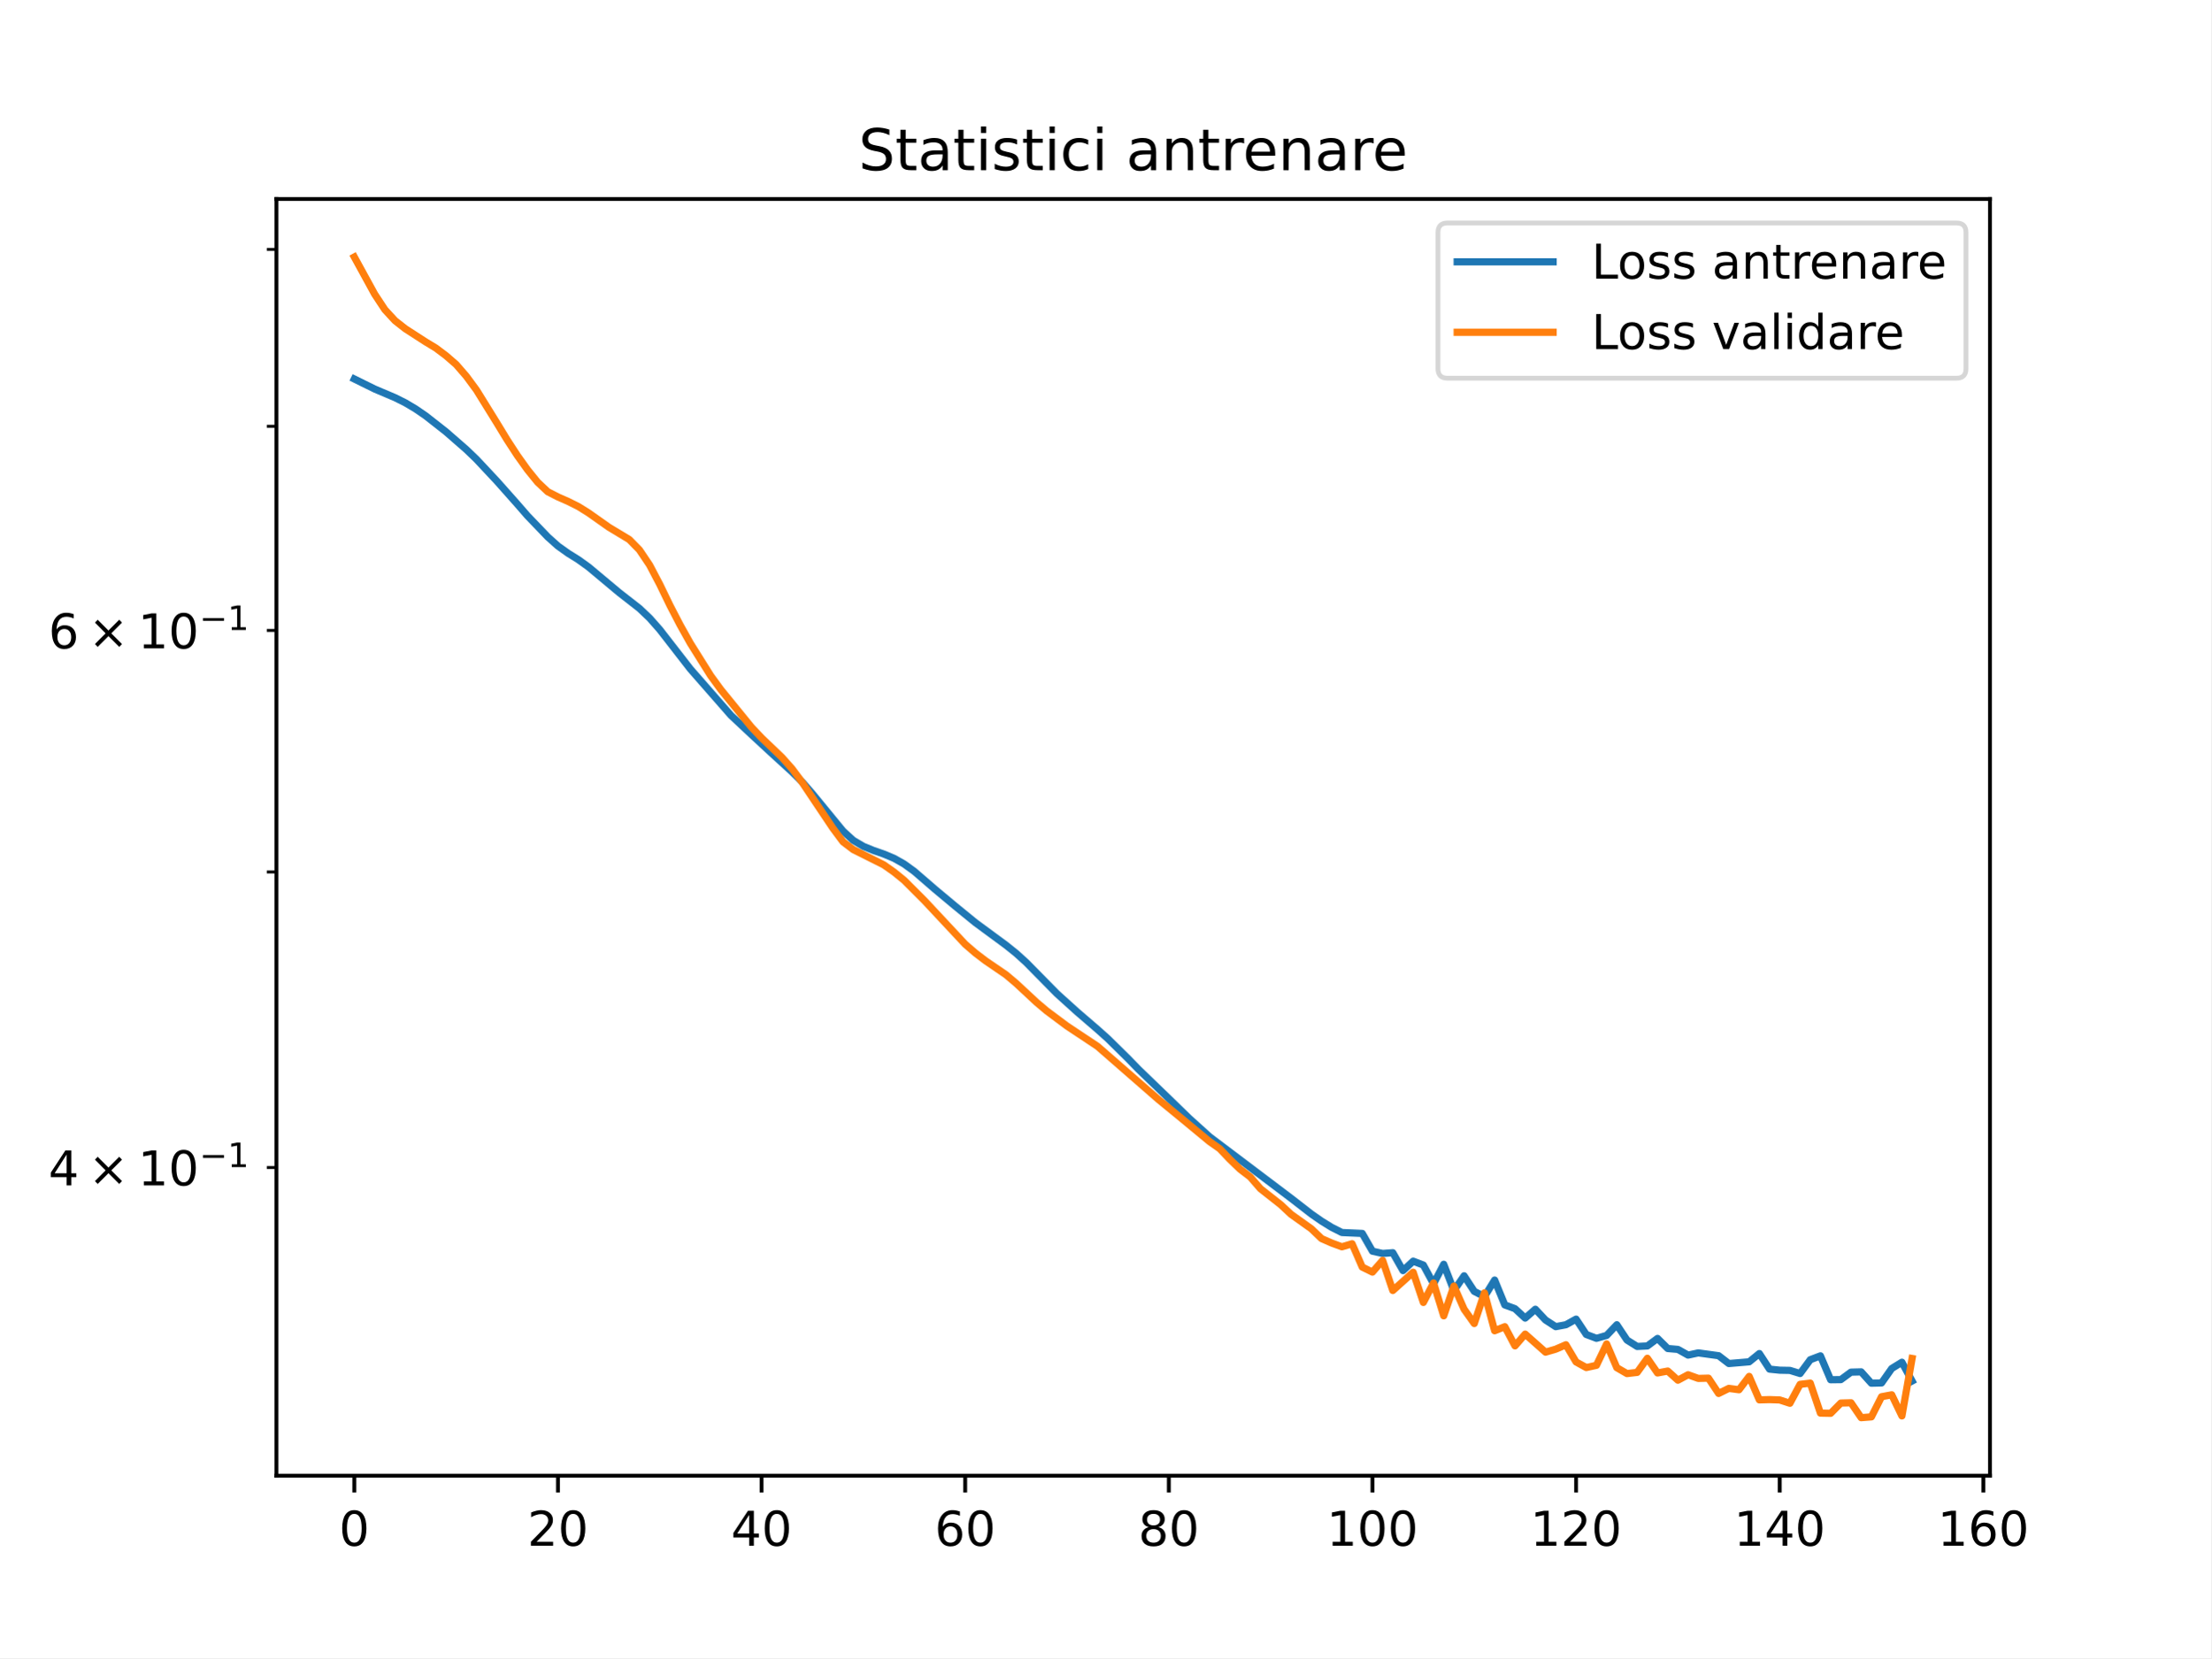
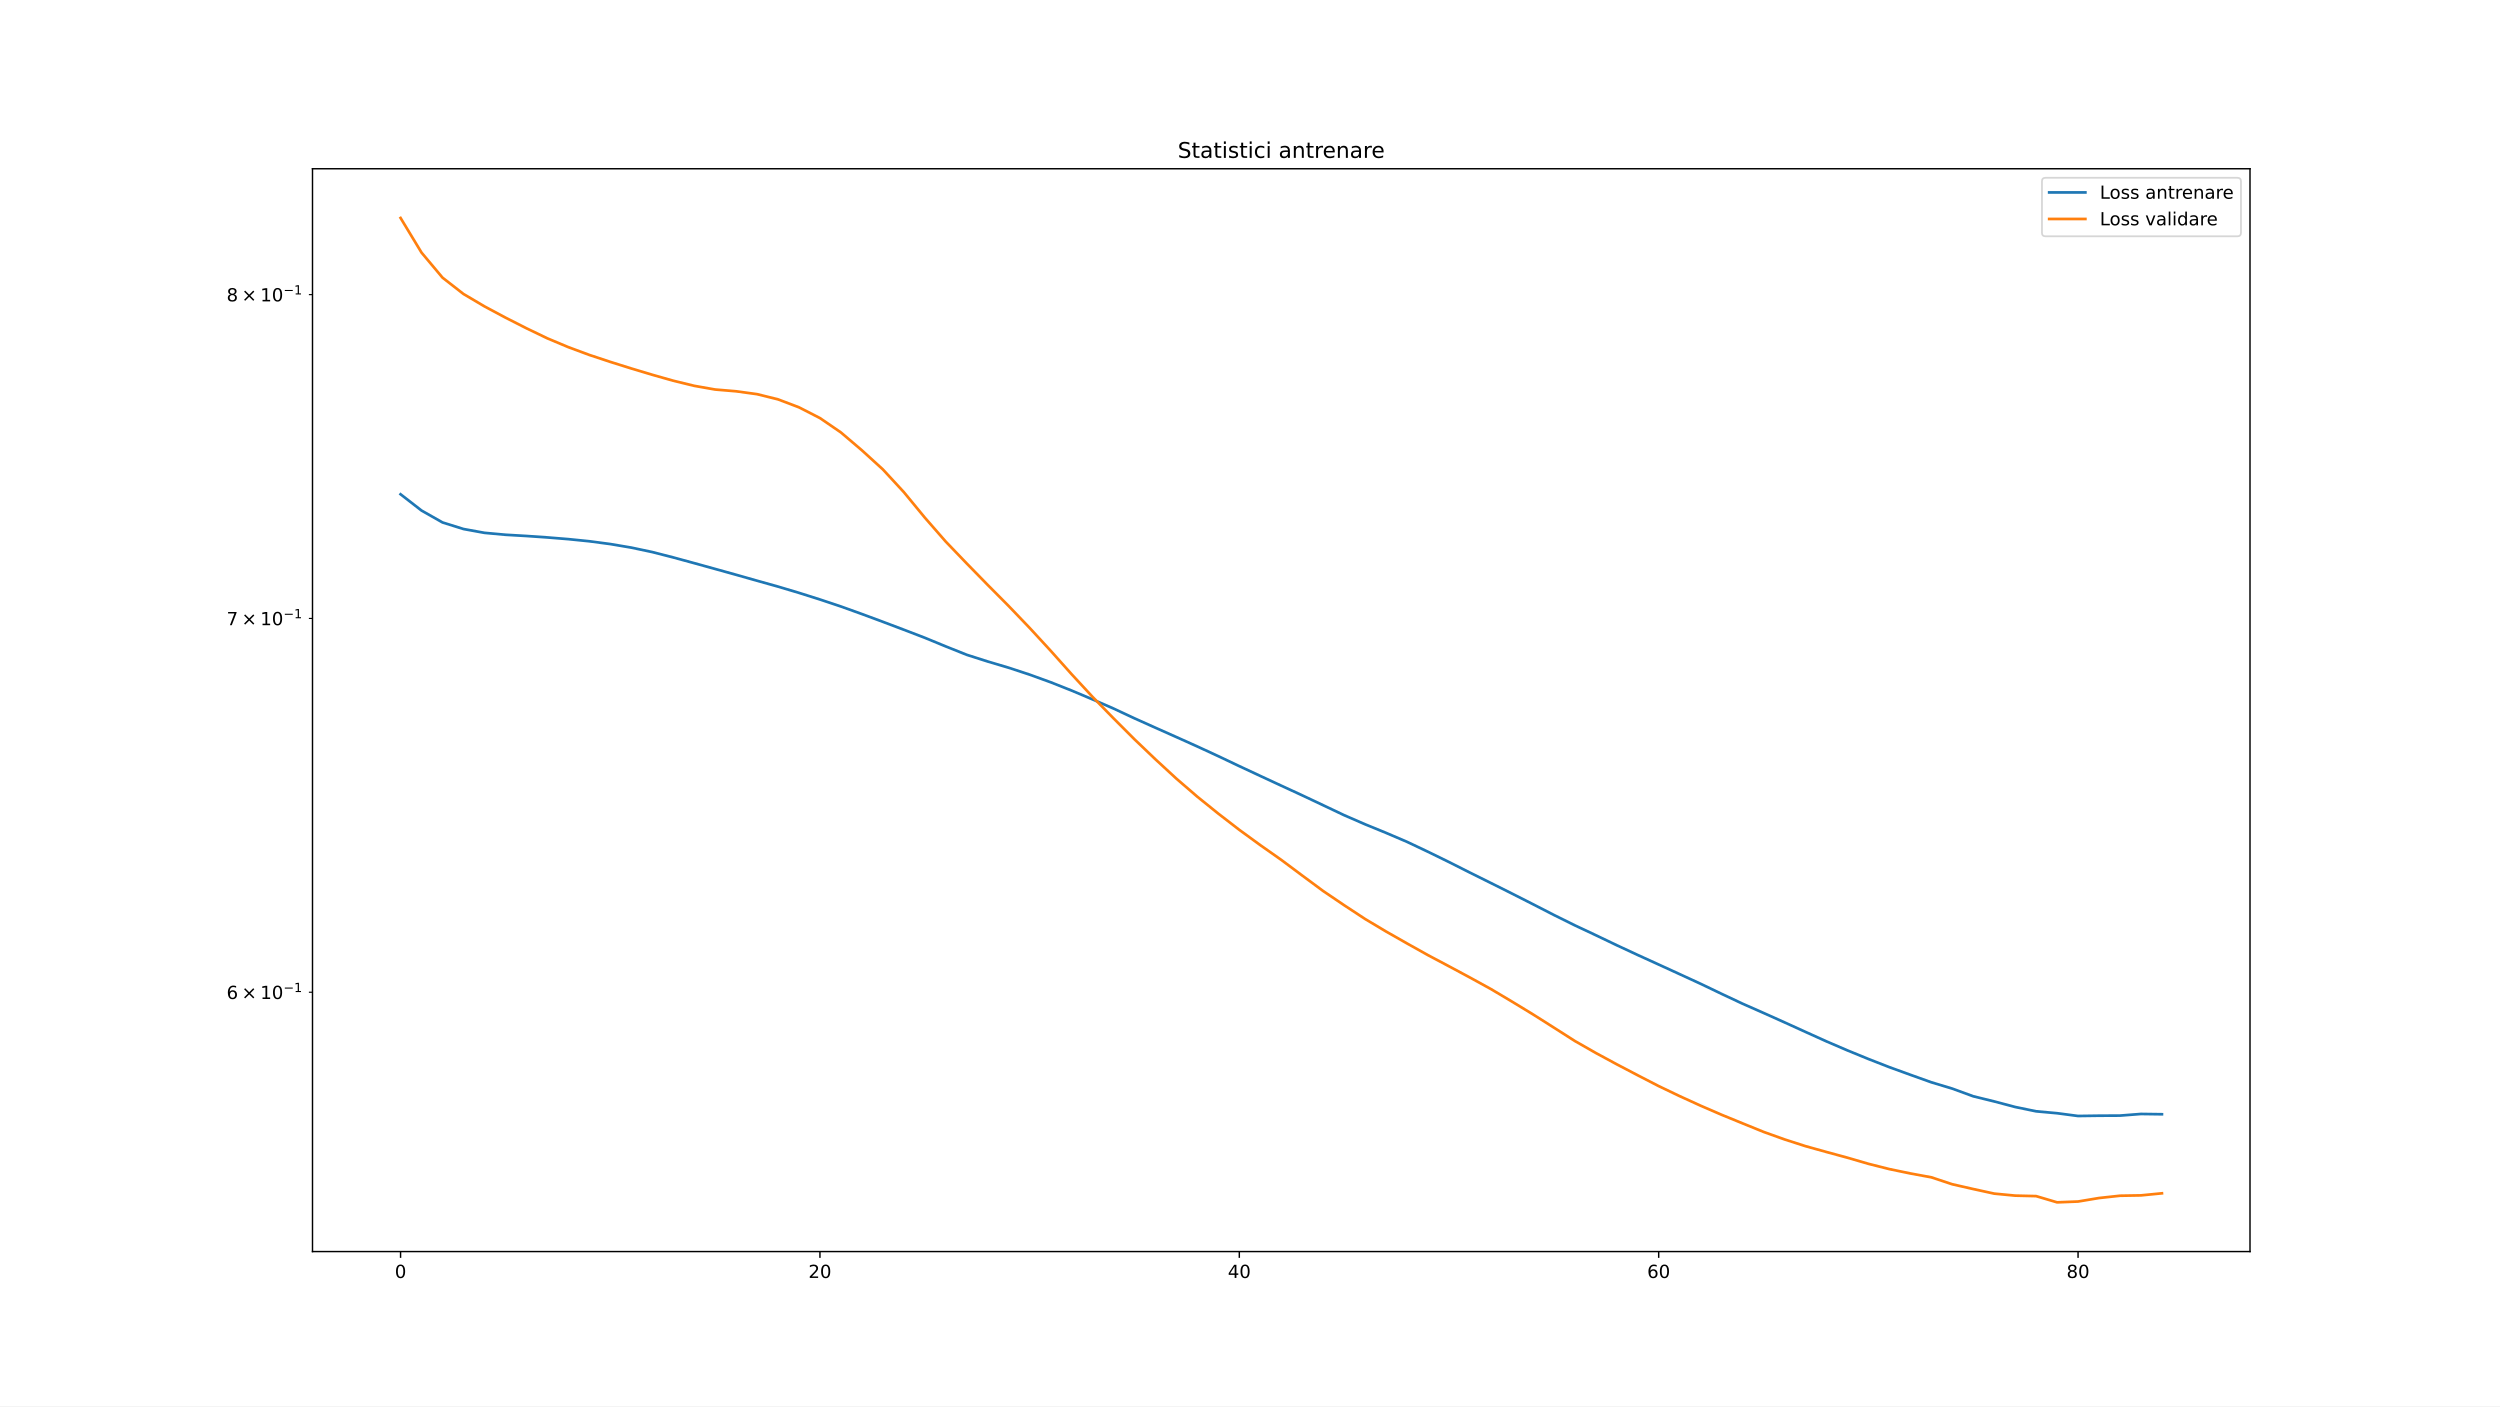
- <svg xmlns="http://www.w3.org/2000/svg" xmlns:xlink="http://www.w3.org/1999/xlink" width="460.8pt" height="345.6pt" viewBox="0 0 460.8 345.6" version="1.1">
+ <svg xmlns="http://www.w3.org/2000/svg" xmlns:xlink="http://www.w3.org/1999/xlink" width="1382.4pt" height="777.6pt" viewBox="0 0 1382.4 777.6" version="1.1">
  <defs>
    <style type="text/css">*{stroke-linejoin: round; stroke-linecap: butt}</style>
  </defs>
  <g id="figure_1">
    <g id="patch_1">
-       <path d="M 0 345.6  L 460.8 345.6  L 460.8 0  L 0 0  z " style="fill: #ffffff" />
+       <path d="M 0 777.6  L 1382.4 777.6  L 1382.4 0  L 0 0  z " style="fill: #ffffff" />
    </g>
    <g id="axes_1">
      <g id="patch_2">
-         <path d="M 57.6 307.584  L 414.72 307.584  L 414.72 41.472  L 57.6 41.472  z " style="fill: #ffffff" />
+         <path d="M 172.8 692.064  L 1244.16 692.064  L 1244.16 93.312  L 172.8 93.312  z " style="fill: #ffffff" />
      </g>
      <g id="matplotlib.axis_1">
        <g id="xtick_1">
          <g id="line2d_1">
            <defs>
-               <path id="m828e5fd123" d="M 0 0  L 0 3.5  " style="stroke: #000000; stroke-width: 0.8" />
-             </defs>
-             <g>
-               <use xlink:href="#m828e5fd123" x="73.833" y="307.584" style="stroke: #000000; stroke-width: 0.8" />
+               <path id="m0fdd1f844f" d="M 0 0  L 0 3.5  " style="stroke: #000000; stroke-width: 0.8" />
+             </defs>
+             <g>
+               <use xlink:href="#m0fdd1f844f" x="221.498" y="692.064" style="stroke: #000000; stroke-width: 0.8" />
            </g>
          </g>
          <g id="text_1">
-             <g transform="translate(70.65148 322.1824) scale(0.1 -0.1)">
+             <g transform="translate(218.3169 706.6624) scale(0.1 -0.1)">
              <defs>
                <path id="DejaVuSans-30" d="M 2034 4250  Q 1547 4250 1301 3770  Q 1056 3291 1056 2328  Q 1056 1369 1301 889  Q 1547 409 2034 409  Q 2525 409 2770 889  Q 3016 1369 3016 2328  Q 3016 3291 2770 3770  Q 2525 4250 2034 4250  z M 2034 4750  Q 2819 4750 3233 4129  Q 3647 3509 3647 2328  Q 3647 1150 3233 529  Q 2819 -91 2034 -91  Q 1250 -91 836 529  Q 422 1150 422 2328  Q 422 3509 836 4129  Q 1250 4750 2034 4750  z " transform="scale(0.015625)" />
              </defs>
              <use xlink:href="#DejaVuSans-30" />
            </g>
          </g>
        </g>
        <g id="xtick_2">
          <g id="line2d_2">
            <g>
-               <use xlink:href="#m828e5fd123" x="116.271" y="307.584" style="stroke: #000000; stroke-width: 0.8" />
+               <use xlink:href="#m0fdd1f844f" x="453.394" y="692.064" style="stroke: #000000; stroke-width: 0.8" />
            </g>
          </g>
          <g id="text_2">
-             <g transform="translate(109.9087 322.1824) scale(0.1 -0.1)">
+             <g transform="translate(447.0318 706.6624) scale(0.1 -0.1)">
              <defs>
                <path id="DejaVuSans-32" d="M 1228 531  L 3431 531  L 3431 0  L 469 0  L 469 531  Q 828 903 1448 1529  Q 2069 2156 2228 2338  Q 2531 2678 2651 2914  Q 2772 3150 2772 3378  Q 2772 3750 2511 3984  Q 2250 4219 1831 4219  Q 1534 4219 1204 4116  Q 875 4013 500 3803  L 500 4441  Q 881 4594 1212 4672  Q 1544 4750 1819 4750  Q 2544 4750 2975 4387  Q 3406 4025 3406 3419  Q 3406 3131 3298 2873  Q 3191 2616 2906 2266  Q 2828 2175 2409 1742  Q 1991 1309 1228 531  z " transform="scale(0.015625)" />
              </defs>
              <use xlink:href="#DejaVuSans-32" />
              <use xlink:href="#DejaVuSans-30" transform="translate(63.62305 0)" />
            </g>
          </g>
        </g>
        <g id="xtick_3">
          <g id="line2d_3">
            <g>
-               <use xlink:href="#m828e5fd123" x="158.71" y="307.584" style="stroke: #000000; stroke-width: 0.8" />
+               <use xlink:href="#m0fdd1f844f" x="685.29" y="692.064" style="stroke: #000000; stroke-width: 0.8" />
            </g>
          </g>
          <g id="text_3">
-             <g transform="translate(152.3472 322.1824) scale(0.1 -0.1)">
+             <g transform="translate(678.9279 706.6624) scale(0.1 -0.1)">
              <defs>
                <path id="DejaVuSans-34" d="M 2419 4116  L 825 1625  L 2419 1625  L 2419 4116  z M 2253 4666  L 3047 4666  L 3047 1625  L 3713 1625  L 3713 1100  L 3047 1100  L 3047 0  L 2419 0  L 2419 1100  L 313 1100  L 313 1709  L 2253 4666  z " transform="scale(0.015625)" />
              </defs>
              <use xlink:href="#DejaVuSans-34" />
              <use xlink:href="#DejaVuSans-30" transform="translate(63.62305 0)" />
            </g>
          </g>
        </g>
        <g id="xtick_4">
          <g id="line2d_4">
            <g>
-               <use xlink:href="#m828e5fd123" x="201.148" y="307.584" style="stroke: #000000; stroke-width: 0.8" />
+               <use xlink:href="#m0fdd1f844f" x="917.186" y="692.064" style="stroke: #000000; stroke-width: 0.8" />
            </g>
          </g>
          <g id="text_4">
-             <g transform="translate(194.7857 322.1824) scale(0.1 -0.1)">
+             <g transform="translate(910.824 706.6624) scale(0.1 -0.1)">
              <defs>
                <path id="DejaVuSans-36" d="M 2113 2584  Q 1688 2584 1439 2293  Q 1191 2003 1191 1497  Q 1191 994 1439 701  Q 1688 409 2113 409  Q 2538 409 2786 701  Q 3034 994 3034 1497  Q 3034 2003 2786 2293  Q 2538 2584 2113 2584  z M 3366 4563  L 3366 3988  Q 3128 4100 2886 4159  Q 2644 4219 2406 4219  Q 1781 4219 1451 3797  Q 1122 3375 1075 2522  Q 1259 2794 1537 2939  Q 1816 3084 2150 3084  Q 2853 3084 3261 2657  Q 3669 2231 3669 1497  Q 3669 778 3244 343  Q 2819 -91 2113 -91  Q 1303 -91 875 529  Q 447 1150 447 2328  Q 447 3434 972 4092  Q 1497 4750 2381 4750  Q 2619 4750 2861 4703  Q 3103 4656 3366 4563  z " transform="scale(0.015625)" />
              </defs>
              <use xlink:href="#DejaVuSans-36" />
              <use xlink:href="#DejaVuSans-30" transform="translate(63.62305 0)" />
            </g>
          </g>
        </g>
        <g id="xtick_5">
          <g id="line2d_5">
            <g>
-               <use xlink:href="#m828e5fd123" x="243.587" y="307.584" style="stroke: #000000; stroke-width: 0.8" />
+               <use xlink:href="#m0fdd1f844f" x="1149.083" y="692.064" style="stroke: #000000; stroke-width: 0.8" />
            </g>
          </g>
          <g id="text_5">
-             <g transform="translate(237.2242 322.1824) scale(0.1 -0.1)">
+             <g transform="translate(1142.72 706.6624) scale(0.1 -0.1)">
              <defs>
                <path id="DejaVuSans-38" d="M 2034 2216  Q 1584 2216 1326 1975  Q 1069 1734 1069 1313  Q 1069 891 1326 650  Q 1584 409 2034 409  Q 2484 409 2743 651  Q 3003 894 3003 1313  Q 3003 1734 2745 1975  Q 2488 2216 2034 2216  z M 1403 2484  Q 997 2584 770 2862  Q 544 3141 544 3541  Q 544 4100 942 4425  Q 1341 4750 2034 4750  Q 2731 4750 3128 4425  Q 3525 4100 3525 3541  Q 3525 3141 3298 2862  Q 3072 2584 2669 2484  Q 3125 2378 3379 2068  Q 3634 1759 3634 1313  Q 3634 634 3220 271  Q 2806 -91 2034 -91  Q 1263 -91 848 271  Q 434 634 434 1313  Q 434 1759 690 2068  Q 947 2378 1403 2484  z M 1172 3481  Q 1172 3119 1398 2916  Q 1625 2713 2034 2713  Q 2441 2713 2670 2916  Q 2900 3119 2900 3481  Q 2900 3844 2670 4047  Q 2441 4250 2034 4250  Q 1625 4250 1398 4047  Q 1172 3844 1172 3481  z " transform="scale(0.015625)" />
              </defs>
              <use xlink:href="#DejaVuSans-38" />
              <use xlink:href="#DejaVuSans-30" transform="translate(63.62305 0)" />
-             </g>
-           </g>
-         </g>
-         <g id="xtick_6">
-           <g id="line2d_6">
-             <g>
-               <use xlink:href="#m828e5fd123" x="286.025" y="307.584" style="stroke: #000000; stroke-width: 0.8" />
-             </g>
-           </g>
-           <g id="text_6">
-             <g transform="translate(276.4815 322.1824) scale(0.1 -0.1)">
-               <defs>
-                 <path id="DejaVuSans-31" d="M 794 531  L 1825 531  L 1825 4091  L 703 3866  L 703 4441  L 1819 4666  L 2450 4666  L 2450 531  L 3481 531  L 3481 0  L 794 0  L 794 531  z " transform="scale(0.015625)" />
-               </defs>
-               <use xlink:href="#DejaVuSans-31" />
-               <use xlink:href="#DejaVuSans-30" transform="translate(63.62305 0)" />
-               <use xlink:href="#DejaVuSans-30" transform="translate(127.2461 0)" />
-             </g>
-           </g>
-         </g>
-         <g id="xtick_7">
-           <g id="line2d_7">
-             <g>
-               <use xlink:href="#m828e5fd123" x="328.464" y="307.584" style="stroke: #000000; stroke-width: 0.8" />
-             </g>
-           </g>
-           <g id="text_7">
-             <g transform="translate(318.92 322.1824) scale(0.1 -0.1)">
-               <use xlink:href="#DejaVuSans-31" />
-               <use xlink:href="#DejaVuSans-32" transform="translate(63.62305 0)" />
-               <use xlink:href="#DejaVuSans-30" transform="translate(127.2461 0)" />
-             </g>
-           </g>
-         </g>
-         <g id="xtick_8">
-           <g id="line2d_8">
-             <g>
-               <use xlink:href="#m828e5fd123" x="370.902" y="307.584" style="stroke: #000000; stroke-width: 0.8" />
-             </g>
-           </g>
-           <g id="text_8">
-             <g transform="translate(361.3585 322.1824) scale(0.1 -0.1)">
-               <use xlink:href="#DejaVuSans-31" />
-               <use xlink:href="#DejaVuSans-34" transform="translate(63.62305 0)" />
-               <use xlink:href="#DejaVuSans-30" transform="translate(127.2461 0)" />
-             </g>
-           </g>
-         </g>
-         <g id="xtick_9">
-           <g id="line2d_9">
-             <g>
-               <use xlink:href="#m828e5fd123" x="413.341" y="307.584" style="stroke: #000000; stroke-width: 0.8" />
-             </g>
-           </g>
-           <g id="text_9">
-             <g transform="translate(403.797 322.1824) scale(0.1 -0.1)">
-               <use xlink:href="#DejaVuSans-31" />
-               <use xlink:href="#DejaVuSans-36" transform="translate(63.62305 0)" />
-               <use xlink:href="#DejaVuSans-30" transform="translate(127.2461 0)" />
            </g>
          </g>
        </g>
      </g>
      <g id="matplotlib.axis_2">
        <g id="ytick_1">
-           <g id="line2d_10">
-             <defs>
-               <path id="mb1cbceed5d" d="M 0 0  L -2 0  " style="stroke: #000000; stroke-width: 0.6" />
-             </defs>
-             <g>
-               <use xlink:href="#mb1cbceed5d" x="57.6" y="243.348" style="stroke: #000000; stroke-width: 0.6" />
-             </g>
-           </g>
-           <g id="text_10">
-             <g transform="translate(10.1 247.1477) scale(0.1 -0.1)">
+           <g id="line2d_6">
+             <defs>
+               <path id="mddd4dc90a7" d="M 0 0  L -2 0  " style="stroke: #000000; stroke-width: 0.6" />
+             </defs>
+             <g>
+               <use xlink:href="#mddd4dc90a7" x="172.8" y="548.663" style="stroke: #000000; stroke-width: 0.6" />
+             </g>
+           </g>
+           <g id="text_6">
+             <g transform="translate(125.3 552.4621) scale(0.1 -0.1)">
              <defs>
                <path id="DejaVuSans-d7" d="M 4488 3438  L 3059 2003  L 4488 575  L 4116 197  L 2681 1631  L 1247 197  L 878 575  L 2303 2003  L 878 3438  L 1247 3816  L 2681 2381  L 4116 3816  L 4488 3438  z " transform="scale(0.015625)" />
+                 <path id="DejaVuSans-31" d="M 794 531  L 1825 531  L 1825 4091  L 703 3866  L 703 4441  L 1819 4666  L 2450 4666  L 2450 531  L 3481 531  L 3481 0  L 794 0  L 794 531  z " transform="scale(0.015625)" />
                <path id="DejaVuSans-2212" d="M 678 2272  L 4684 2272  L 4684 1741  L 678 1741  L 678 2272  z " transform="scale(0.015625)" />
              </defs>
-               <use xlink:href="#DejaVuSans-34" transform="translate(0 0.684375)" />
-               <use xlink:href="#DejaVuSans-d7" transform="translate(83.10547 0.684375)" />
-               <use xlink:href="#DejaVuSans-31" transform="translate(186.377 0.684375)" />
-               <use xlink:href="#DejaVuSans-30" transform="translate(250 0.684375)" />
-               <use xlink:href="#DejaVuSans-2212" transform="translate(314.5801 38.96563) scale(0.7)" />
-               <use xlink:href="#DejaVuSans-31" transform="translate(373.2324 38.96563) scale(0.7)" />
-             </g>
-           </g>
-         </g>
-         <g id="ytick_2">
-           <g id="line2d_11">
-             <g>
-               <use xlink:href="#mb1cbceed5d" x="57.6" y="181.741" style="stroke: #000000; stroke-width: 0.6" />
-             </g>
-           </g>
-         </g>
-         <g id="ytick_3">
-           <g id="line2d_12">
-             <g>
-               <use xlink:href="#mb1cbceed5d" x="57.6" y="131.404" style="stroke: #000000; stroke-width: 0.6" />
-             </g>
-           </g>
-           <g id="text_11">
-             <g transform="translate(10.1 135.2037) scale(0.1 -0.1)">
              <use xlink:href="#DejaVuSans-36" transform="translate(0 0.684375)" />
              <use xlink:href="#DejaVuSans-d7" transform="translate(83.10547 0.684375)" />
              <use xlink:href="#DejaVuSans-31" transform="translate(186.377 0.684375)" />
              <use xlink:href="#DejaVuSans-30" transform="translate(250 0.684375)" />
              <use xlink:href="#DejaVuSans-2212" transform="translate(314.5801 38.96563) scale(0.7)" />
              <use xlink:href="#DejaVuSans-31" transform="translate(373.2324 38.96563) scale(0.7)" />
            </g>
          </g>
        </g>
-         <g id="ytick_4">
-           <g id="line2d_13">
-             <g>
-               <use xlink:href="#mb1cbceed5d" x="57.6" y="88.845" style="stroke: #000000; stroke-width: 0.6" />
-             </g>
-           </g>
-         </g>
-         <g id="ytick_5">
-           <g id="line2d_14">
-             <g>
-               <use xlink:href="#mb1cbceed5d" x="57.6" y="51.979" style="stroke: #000000; stroke-width: 0.6" />
-             </g>
-           </g>
-         </g>
-       </g>
-       <g id="line2d_15">
-         <path d="M 73.833 78.985  L 78.077 81.077  L 82.32 82.88  L 84.442 83.94  L 86.564 85.197  L 88.686 86.65  L 92.93 89.982  L 97.174 93.684  L 99.296 95.726  L 103.54 100.263  L 107.784 105.043  L 109.905 107.484  L 114.149 111.906  L 116.271 113.807  L 118.393 115.319  L 120.515 116.64  L 122.637 118.166  L 129.003 123.49  L 133.247 126.801  L 135.369 128.819  L 137.49 131.222  L 143.856 139.419  L 152.344 149.118  L 156.588 153.093  L 160.832 157.02  L 165.076 160.896  L 167.197 163.009  L 169.319 165.455  L 175.685 173.217  L 177.807 175.154  L 179.929 176.404  L 182.051 177.268  L 184.173 178.005  L 186.295 178.889  L 188.417 180.084  L 190.539 181.625  L 194.782 185.296  L 199.026 188.841  L 203.27 192.305  L 209.636 196.993  L 211.758 198.693  L 213.88 200.618  L 220.246 207.085  L 224.489 210.919  L 228.733 214.574  L 230.855 216.471  L 235.099 220.651  L 237.221 222.84  L 243.587 228.982  L 247.831 233.102  L 252.074 236.934  L 269.05 249.751  L 273.294 253.045  L 275.416 254.521  L 277.538 255.829  L 279.659 256.896  L 283.903 257.085  L 286.025 260.79  L 288.147 261.27  L 290.269 261.106  L 292.391 264.839  L 294.513 262.87  L 296.635 263.68  L 298.757 267.587  L 300.879 263.518  L 303.001 269.009  L 305.123 265.917  L 307.244 269.168  L 309.366 270.257  L 311.488 266.803  L 313.61 271.997  L 315.732 272.771  L 317.854 274.735  L 319.976 272.886  L 322.098 275.143  L 324.22 276.518  L 326.342 276.12  L 328.464 274.947  L 330.586 278.15  L 332.708 278.953  L 334.83 278.347  L 336.951 276.119  L 339.073 279.315  L 341.195 280.647  L 343.317 280.541  L 345.439 278.972  L 347.561 281.074  L 349.683 281.261  L 351.805 282.449  L 353.927 281.987  L 358.171 282.573  L 360.293 284.205  L 364.536 283.847  L 366.658 282.123  L 368.78 285.372  L 370.902 285.592  L 373.024 285.633  L 375.146 286.287  L 377.268 283.41  L 379.39 282.602  L 381.512 287.584  L 383.634 287.558  L 385.756 286.001  L 387.878 285.944  L 390 288.306  L 392.121 288.252  L 394.243 285.242  L 396.365 283.932  L 398.487 287.849  L 398.487 287.849  " clip-path="url(#pe89525424d)" style="fill: none; stroke: #1f77b4; stroke-width: 1.5; stroke-linecap: square" />
-       </g>
-       <g id="line2d_16">
-         <path d="M 73.833 53.568  L 78.077 61.31  L 80.199 64.529  L 82.32 66.832  L 84.442 68.499  L 88.686 71.243  L 90.808 72.525  L 92.93 74.119  L 95.052 75.96  L 97.174 78.41  L 99.296 81.293  L 103.54 88.149  L 105.662 91.638  L 107.784 94.898  L 109.905 97.87  L 112.027 100.491  L 114.149 102.489  L 116.271 103.574  L 118.393 104.509  L 120.515 105.567  L 122.637 106.892  L 126.881 109.886  L 131.125 112.443  L 133.247 114.604  L 135.369 117.765  L 137.49 121.799  L 139.612 126.18  L 141.734 130.265  L 143.856 134.059  L 148.1 140.828  L 150.222 143.736  L 156.588 151.551  L 158.71 153.797  L 162.954 157.854  L 165.076 160.244  L 167.197 163.096  L 173.563 172.605  L 175.685 175.46  L 177.807 177.074  L 184.173 180.257  L 186.295 181.75  L 188.417 183.473  L 192.661 187.721  L 201.148 196.809  L 203.27 198.64  L 205.392 200.261  L 209.636 203.157  L 211.758 204.949  L 216.002 208.903  L 218.124 210.696  L 222.367 213.865  L 228.733 218.093  L 241.465 229.202  L 245.709 232.675  L 252.074 237.942  L 254.196 239.427  L 256.318 241.659  L 258.44 243.701  L 260.562 245.323  L 262.684 247.769  L 266.928 251.112  L 269.05 253.096  L 273.294 256.125  L 275.416 258.162  L 277.538 259.092  L 279.659 259.875  L 281.781 259.24  L 283.903 264.107  L 286.025 265.148  L 288.147 262.705  L 290.269 268.985  L 294.513 265.177  L 296.635 271.474  L 298.757 267.406  L 300.879 274.265  L 303.001 268.062  L 305.123 272.884  L 307.244 275.87  L 309.366 269.478  L 311.488 277.377  L 313.61 276.527  L 315.732 280.524  L 317.854 278.072  L 322.098 281.837  L 324.22 281.21  L 326.342 280.292  L 328.464 283.874  L 330.586 285.046  L 332.708 284.575  L 334.83 280.127  L 336.951 285.076  L 339.073 286.299  L 341.195 286.048  L 343.317 283.112  L 345.439 286.171  L 347.561 285.768  L 349.683 287.678  L 351.805 286.542  L 353.927 287.307  L 356.049 287.252  L 358.171 290.44  L 360.293 289.386  L 362.415 289.67  L 364.536 286.888  L 366.658 291.78  L 368.78 291.722  L 370.902 291.797  L 373.024 292.488  L 375.146 288.545  L 377.268 288.289  L 379.39 294.541  L 381.512 294.584  L 383.634 292.444  L 385.756 292.386  L 387.878 295.488  L 390 295.32  L 392.121 291.124  L 394.243 290.724  L 396.365 295.122  L 398.487 283.153  L 398.487 283.153  " clip-path="url(#pe89525424d)" style="fill: none; stroke: #ff7f0e; stroke-width: 1.5; stroke-linecap: square" />
+         <g id="ytick_2">
+           <g id="line2d_7">
+             <g>
+               <use xlink:href="#mddd4dc90a7" x="172.8" y="341.967" style="stroke: #000000; stroke-width: 0.6" />
+             </g>
+           </g>
+           <g id="text_7">
+             <g transform="translate(125.3 345.766) scale(0.1 -0.1)">
+               <defs>
+                 <path id="DejaVuSans-37" d="M 525 4666  L 3525 4666  L 3525 4397  L 1831 0  L 1172 0  L 2766 4134  L 525 4134  L 525 4666  z " transform="scale(0.015625)" />
+               </defs>
+               <use xlink:href="#DejaVuSans-37" transform="translate(0 0.684375)" />
+               <use xlink:href="#DejaVuSans-d7" transform="translate(83.10547 0.684375)" />
+               <use xlink:href="#DejaVuSans-31" transform="translate(186.377 0.684375)" />
+               <use xlink:href="#DejaVuSans-30" transform="translate(250 0.684375)" />
+               <use xlink:href="#DejaVuSans-2212" transform="translate(314.5801 38.96563) scale(0.7)" />
+               <use xlink:href="#DejaVuSans-31" transform="translate(373.2324 38.96563) scale(0.7)" />
+             </g>
+           </g>
+         </g>
+         <g id="ytick_3">
+           <g id="line2d_8">
+             <g>
+               <use xlink:href="#mddd4dc90a7" x="172.8" y="162.918" style="stroke: #000000; stroke-width: 0.6" />
+             </g>
+           </g>
+           <g id="text_8">
+             <g transform="translate(125.3 166.7177) scale(0.1 -0.1)">
+               <use xlink:href="#DejaVuSans-38" transform="translate(0 0.684375)" />
+               <use xlink:href="#DejaVuSans-d7" transform="translate(83.10547 0.684375)" />
+               <use xlink:href="#DejaVuSans-31" transform="translate(186.377 0.684375)" />
+               <use xlink:href="#DejaVuSans-30" transform="translate(250 0.684375)" />
+               <use xlink:href="#DejaVuSans-2212" transform="translate(314.5801 38.96563) scale(0.7)" />
+               <use xlink:href="#DejaVuSans-31" transform="translate(373.2324 38.96563) scale(0.7)" />
+             </g>
+           </g>
+         </g>
+       </g>
+       <g id="line2d_9">
+         <path d="M 221.498 273.314  L 233.093 282.314  L 244.688 288.892  L 256.283 292.522  L 267.877 294.636  L 279.472 295.701  L 291.067 296.375  L 302.662 297.18  L 314.257 298.122  L 325.851 299.296  L 337.446 300.837  L 349.041 302.799  L 360.636 305.258  L 372.231 308.227  L 383.825 311.39  L 395.42 314.597  L 407.015 317.824  L 418.61 321.116  L 430.205 324.364  L 441.799 327.828  L 453.394 331.494  L 464.989 335.364  L 476.584 339.532  L 488.179 343.833  L 499.774 348.217  L 511.368 352.666  L 522.963 357.442  L 534.558 362.079  L 546.153 365.779  L 557.748 369.227  L 569.342 373.042  L 580.937 377.249  L 592.532 381.84  L 604.127 386.734  L 615.722 391.789  L 627.316 397.206  L 638.911 402.415  L 650.506 407.574  L 662.101 412.791  L 673.696 418.146  L 685.29 423.655  L 696.885 429.066  L 708.48 434.446  L 720.075 439.799  L 731.67 445.274  L 743.264 450.774  L 754.859 455.813  L 766.454 460.559  L 778.049 465.517  L 789.644 471.015  L 801.238 476.683  L 812.833 482.533  L 824.428 488.291  L 836.023 494.089  L 847.618 499.973  L 859.212 505.928  L 870.807 511.675  L 882.402 517.128  L 893.997 522.684  L 905.592 528.074  L 917.186 533.354  L 928.781 538.667  L 940.376 544.002  L 951.971 549.56  L 963.566 555.012  L 975.161 560.124  L 986.755 565.323  L 998.35 570.601  L 1009.945 575.842  L 1021.54 580.825  L 1033.135 585.577  L 1044.729 590.102  L 1056.324 594.308  L 1067.919 598.46  L 1079.514 601.958  L 1091.109 606.201  L 1102.703 609.049  L 1114.298 612.121  L 1125.893 614.517  L 1137.488 615.568  L 1149.083 617.1  L 1160.677 616.939  L 1172.272 616.88  L 1183.867 615.981  L 1195.462 616.139  " clip-path="url(#pf5e491d24c)" style="fill: none; stroke: #1f77b4; stroke-width: 1.5; stroke-linecap: square" />
+       </g>
+       <g id="line2d_10">
+         <path d="M 221.498 120.528  L 233.093 139.681  L 244.688 153.525  L 256.283 162.563  L 267.877 169.407  L 279.472 175.615  L 291.067 181.511  L 302.662 187.091  L 314.257 191.954  L 325.851 196.26  L 337.446 200.102  L 349.041 203.741  L 360.636 207.22  L 372.231 210.514  L 383.825 213.338  L 395.42 215.388  L 407.015 216.365  L 418.61 217.957  L 430.205 220.832  L 441.799 225.238  L 453.394 231.182  L 464.989 239.126  L 476.584 249.001  L 488.179 259.561  L 499.774 272.116  L 511.368 286.207  L 522.963 299.493  L 534.558 311.574  L 546.153 323.438  L 557.748 335.105  L 569.342 347.212  L 580.937 359.802  L 592.532 372.785  L 604.127 385.33  L 615.722 397.198  L 627.316 408.809  L 638.911 419.877  L 650.506 430.566  L 662.101 440.571  L 673.696 449.919  L 685.29 458.872  L 696.885 467.322  L 708.48 475.477  L 720.075 484.129  L 731.67 492.711  L 743.264 500.555  L 754.859 508.174  L 766.454 515.097  L 778.049 521.693  L 789.644 528.178  L 801.238 534.325  L 812.833 540.545  L 824.428 546.92  L 836.023 553.818  L 847.618 560.877  L 859.212 568.216  L 870.807 575.618  L 882.402 582.241  L 893.997 588.514  L 905.592 594.587  L 917.186 600.567  L 928.781 606.12  L 940.376 611.407  L 951.971 616.428  L 963.566 621.167  L 975.161 625.886  L 986.755 630.043  L 998.35 633.777  L 1009.945 637.006  L 1021.54 640.157  L 1033.135 643.535  L 1044.729 646.464  L 1056.324 648.868  L 1067.919 651.006  L 1079.514 654.85  L 1091.109 657.488  L 1102.703 660.021  L 1114.298 661.136  L 1125.893 661.409  L 1137.488 664.848  L 1149.083 664.394  L 1160.677 662.46  L 1172.272 661.195  L 1183.867 660.997  L 1195.462 659.855  " clip-path="url(#pf5e491d24c)" style="fill: none; stroke: #ff7f0e; stroke-width: 1.5; stroke-linecap: square" />
      </g>
      <g id="patch_3">
-         <path d="M 57.6 307.584  L 57.6 41.472  " style="fill: none; stroke: #000000; stroke-width: 0.8; stroke-linejoin: miter; stroke-linecap: square" />
+         <path d="M 172.8 692.064  L 172.8 93.312  " style="fill: none; stroke: #000000; stroke-width: 0.8; stroke-linejoin: miter; stroke-linecap: square" />
      </g>
      <g id="patch_4">
-         <path d="M 414.72 307.584  L 414.72 41.472  " style="fill: none; stroke: #000000; stroke-width: 0.8; stroke-linejoin: miter; stroke-linecap: square" />
+         <path d="M 1244.16 692.064  L 1244.16 93.312  " style="fill: none; stroke: #000000; stroke-width: 0.8; stroke-linejoin: miter; stroke-linecap: square" />
      </g>
      <g id="patch_5">
-         <path d="M 57.6 307.584  L 414.72 307.584  " style="fill: none; stroke: #000000; stroke-width: 0.8; stroke-linejoin: miter; stroke-linecap: square" />
+         <path d="M 172.8 692.064  L 1244.16 692.064  " style="fill: none; stroke: #000000; stroke-width: 0.8; stroke-linejoin: miter; stroke-linecap: square" />
      </g>
      <g id="patch_6">
-         <path d="M 57.6 41.472  L 414.72 41.472  " style="fill: none; stroke: #000000; stroke-width: 0.8; stroke-linejoin: miter; stroke-linecap: square" />
-       </g>
-       <g id="text_12">
-         <g transform="translate(178.9275 35.472) scale(0.12 -0.12)">
+         <path d="M 172.8 93.312  L 1244.16 93.312  " style="fill: none; stroke: #000000; stroke-width: 0.8; stroke-linejoin: miter; stroke-linecap: square" />
+       </g>
+       <g id="text_9">
+         <g transform="translate(651.2475 87.312) scale(0.12 -0.12)">
          <defs>
            <path id="DejaVuSans-53" d="M 3425 4513  L 3425 3897  Q 3066 4069 2747 4153  Q 2428 4238 2131 4238  Q 1616 4238 1336 4038  Q 1056 3838 1056 3469  Q 1056 3159 1242 3001  Q 1428 2844 1947 2747  L 2328 2669  Q 3034 2534 3370 2195  Q 3706 1856 3706 1288  Q 3706 609 3251 259  Q 2797 -91 1919 -91  Q 1588 -91 1214 -16  Q 841 59 441 206  L 441 856  Q 825 641 1194 531  Q 1563 422 1919 422  Q 2459 422 2753 634  Q 3047 847 3047 1241  Q 3047 1584 2836 1778  Q 2625 1972 2144 2069  L 1759 2144  Q 1053 2284 737 2584  Q 422 2884 422 3419  Q 422 4038 858 4394  Q 1294 4750 2059 4750  Q 2388 4750 2728 4690  Q 3069 4631 3425 4513  z " transform="scale(0.015625)" />
            <path id="DejaVuSans-74" d="M 1172 4494  L 1172 3500  L 2356 3500  L 2356 3053  L 1172 3053  L 1172 1153  Q 1172 725 1289 603  Q 1406 481 1766 481  L 2356 481  L 2356 0  L 1766 0  Q 1100 0 847 248  Q 594 497 594 1153  L 594 3053  L 172 3053  L 172 3500  L 594 3500  L 594 4494  L 1172 4494  z " transform="scale(0.015625)" />
            <path id="DejaVuSans-61" d="M 2194 1759  Q 1497 1759 1228 1600  Q 959 1441 959 1056  Q 959 750 1161 570  Q 1363 391 1709 391  Q 2188 391 2477 730  Q 2766 1069 2766 1631  L 2766 1759  L 2194 1759  z M 3341 1997  L 3341 0  L 2766 0  L 2766 531  Q 2569 213 2275 61  Q 1981 -91 1556 -91  Q 1019 -91 701 211  Q 384 513 384 1019  Q 384 1609 779 1909  Q 1175 2209 1959 2209  L 2766 2209  L 2766 2266  Q 2766 2663 2505 2880  Q 2244 3097 1772 3097  Q 1472 3097 1187 3025  Q 903 2953 641 2809  L 641 3341  Q 956 3463 1253 3523  Q 1550 3584 1831 3584  Q 2591 3584 2966 3190  Q 3341 2797 3341 1997  z " transform="scale(0.015625)" />
            <path id="DejaVuSans-69" d="M 603 3500  L 1178 3500  L 1178 0  L 603 0  L 603 3500  z M 603 4863  L 1178 4863  L 1178 4134  L 603 4134  L 603 4863  z " transform="scale(0.015625)" />
            <path id="DejaVuSans-73" d="M 2834 3397  L 2834 2853  Q 2591 2978 2328 3040  Q 2066 3103 1784 3103  Q 1356 3103 1142 2972  Q 928 2841 928 2578  Q 928 2378 1081 2264  Q 1234 2150 1697 2047  L 1894 2003  Q 2506 1872 2764 1633  Q 3022 1394 3022 966  Q 3022 478 2636 193  Q 2250 -91 1575 -91  Q 1294 -91 989 -36  Q 684 19 347 128  L 347 722  Q 666 556 975 473  Q 1284 391 1588 391  Q 1994 391 2212 530  Q 2431 669 2431 922  Q 2431 1156 2273 1281  Q 2116 1406 1581 1522  L 1381 1569  Q 847 1681 609 1914  Q 372 2147 372 2553  Q 372 3047 722 3315  Q 1072 3584 1716 3584  Q 2034 3584 2315 3537  Q 2597 3491 2834 3397  z " transform="scale(0.015625)" />
            <path id="DejaVuSans-63" d="M 3122 3366  L 3122 2828  Q 2878 2963 2633 3030  Q 2388 3097 2138 3097  Q 1578 3097 1268 2742  Q 959 2388 959 1747  Q 959 1106 1268 751  Q 1578 397 2138 397  Q 2388 397 2633 464  Q 2878 531 3122 666  L 3122 134  Q 2881 22 2623 -34  Q 2366 -91 2075 -91  Q 1284 -91 818 406  Q 353 903 353 1747  Q 353 2603 823 3093  Q 1294 3584 2113 3584  Q 2378 3584 2631 3529  Q 2884 3475 3122 3366  z " transform="scale(0.015625)" />
            <path id="DejaVuSans-20" transform="scale(0.015625)" />
            <path id="DejaVuSans-6e" d="M 3513 2113  L 3513 0  L 2938 0  L 2938 2094  Q 2938 2591 2744 2837  Q 2550 3084 2163 3084  Q 1697 3084 1428 2787  Q 1159 2491 1159 1978  L 1159 0  L 581 0  L 581 3500  L 1159 3500  L 1159 2956  Q 1366 3272 1645 3428  Q 1925 3584 2291 3584  Q 2894 3584 3203 3211  Q 3513 2838 3513 2113  z " transform="scale(0.015625)" />
            <path id="DejaVuSans-72" d="M 2631 2963  Q 2534 3019 2420 3045  Q 2306 3072 2169 3072  Q 1681 3072 1420 2755  Q 1159 2438 1159 1844  L 1159 0  L 581 0  L 581 3500  L 1159 3500  L 1159 2956  Q 1341 3275 1631 3429  Q 1922 3584 2338 3584  Q 2397 3584 2469 3576  Q 2541 3569 2628 3553  L 2631 2963  z " transform="scale(0.015625)" />
            <path id="DejaVuSans-65" d="M 3597 1894  L 3597 1613  L 953 1613  Q 991 1019 1311 708  Q 1631 397 2203 397  Q 2534 397 2845 478  Q 3156 559 3463 722  L 3463 178  Q 3153 47 2828 -22  Q 2503 -91 2169 -91  Q 1331 -91 842 396  Q 353 884 353 1716  Q 353 2575 817 3079  Q 1281 3584 2069 3584  Q 2775 3584 3186 3129  Q 3597 2675 3597 1894  z M 3022 2063  Q 3016 2534 2758 2815  Q 2500 3097 2075 3097  Q 1594 3097 1305 2825  Q 1016 2553 972 2059  L 3022 2063  z " transform="scale(0.015625)" />
          </defs>
          <use xlink:href="#DejaVuSans-53" />
          <use xlink:href="#DejaVuSans-74" transform="translate(63.47656 0)" />
          <use xlink:href="#DejaVuSans-61" transform="translate(102.6855 0)" />
          <use xlink:href="#DejaVuSans-74" transform="translate(163.9648 0)" />
          <use xlink:href="#DejaVuSans-69" transform="translate(203.1738 0)" />
          <use xlink:href="#DejaVuSans-73" transform="translate(230.957 0)" />
          <use xlink:href="#DejaVuSans-74" transform="translate(283.0566 0)" />
          <use xlink:href="#DejaVuSans-69" transform="translate(322.2656 0)" />
          <use xlink:href="#DejaVuSans-63" transform="translate(350.0488 0)" />
          <use xlink:href="#DejaVuSans-69" transform="translate(405.0293 0)" />
          <use xlink:href="#DejaVuSans-20" transform="translate(432.8125 0)" />
          <use xlink:href="#DejaVuSans-61" transform="translate(464.5996 0)" />
          <use xlink:href="#DejaVuSans-6e" transform="translate(525.8789 0)" />
          <use xlink:href="#DejaVuSans-74" transform="translate(589.2578 0)" />
          <use xlink:href="#DejaVuSans-72" transform="translate(628.4668 0)" />
          <use xlink:href="#DejaVuSans-65" transform="translate(667.3301 0)" />
          <use xlink:href="#DejaVuSans-6e" transform="translate(728.8535 0)" />
          <use xlink:href="#DejaVuSans-61" transform="translate(792.2324 0)" />
          <use xlink:href="#DejaVuSans-72" transform="translate(853.5117 0)" />
          <use xlink:href="#DejaVuSans-65" transform="translate(892.375 0)" />
        </g>
      </g>
      <g id="legend_1">
        <g id="patch_7">
-           <path d="M 301.678 78.828  L 407.72 78.828  Q 409.72 78.828 409.72 76.828  L 409.72 48.472  Q 409.72 46.472 407.72 46.472  L 301.678 46.472  Q 299.678 46.472 299.678 48.472  L 299.678 76.828  Q 299.678 78.828 301.678 78.828  z " style="fill: #ffffff; opacity: 0.8; stroke: #cccccc; stroke-linejoin: miter" />
-         </g>
-         <g id="line2d_17">
-           <path d="M 303.678 54.57  L 313.678 54.57  L 323.678 54.57  " style="fill: none; stroke: #1f77b4; stroke-width: 1.5; stroke-linecap: square" />
-         </g>
-         <g id="text_13">
-           <g transform="translate(331.6778 58.07044) scale(0.1 -0.1)">
+           <path d="M 1131.118 130.668  L 1237.16 130.668  Q 1239.16 130.668 1239.16 128.668  L 1239.16 100.312  Q 1239.16 98.312 1237.16 98.312  L 1131.118 98.312  Q 1129.118 98.312 1129.118 100.312  L 1129.118 128.668  Q 1129.118 130.668 1131.118 130.668  z " style="fill: #ffffff; opacity: 0.8; stroke: #cccccc; stroke-linejoin: miter" />
+         </g>
+         <g id="line2d_11">
+           <path d="M 1133.118 106.41  L 1143.118 106.41  L 1153.118 106.41  " style="fill: none; stroke: #1f77b4; stroke-width: 1.5; stroke-linecap: square" />
+         </g>
+         <g id="text_10">
+           <g transform="translate(1161.118 109.9104) scale(0.1 -0.1)">
            <defs>
              <path id="DejaVuSans-4c" d="M 628 4666  L 1259 4666  L 1259 531  L 3531 531  L 3531 0  L 628 0  L 628 4666  z " transform="scale(0.015625)" />
              <path id="DejaVuSans-6f" d="M 1959 3097  Q 1497 3097 1228 2736  Q 959 2375 959 1747  Q 959 1119 1226 758  Q 1494 397 1959 397  Q 2419 397 2687 759  Q 2956 1122 2956 1747  Q 2956 2369 2687 2733  Q 2419 3097 1959 3097  z M 1959 3584  Q 2709 3584 3137 3096  Q 3566 2609 3566 1747  Q 3566 888 3137 398  Q 2709 -91 1959 -91  Q 1206 -91 779 398  Q 353 888 353 1747  Q 353 2609 779 3096  Q 1206 3584 1959 3584  z " transform="scale(0.015625)" />
            </defs>
            <use xlink:href="#DejaVuSans-4c" />
            <use xlink:href="#DejaVuSans-6f" transform="translate(53.96289 0)" />
            <use xlink:href="#DejaVuSans-73" transform="translate(115.1445 0)" />
            <use xlink:href="#DejaVuSans-73" transform="translate(167.2441 0)" />
            <use xlink:href="#DejaVuSans-20" transform="translate(219.3438 0)" />
            <use xlink:href="#DejaVuSans-61" transform="translate(251.1309 0)" />
            <use xlink:href="#DejaVuSans-6e" transform="translate(312.4102 0)" />
            <use xlink:href="#DejaVuSans-74" transform="translate(375.7891 0)" />
            <use xlink:href="#DejaVuSans-72" transform="translate(414.998 0)" />
            <use xlink:href="#DejaVuSans-65" transform="translate(453.8613 0)" />
            <use xlink:href="#DejaVuSans-6e" transform="translate(515.3848 0)" />
            <use xlink:href="#DejaVuSans-61" transform="translate(578.7637 0)" />
            <use xlink:href="#DejaVuSans-72" transform="translate(640.043 0)" />
            <use xlink:href="#DejaVuSans-65" transform="translate(678.9062 0)" />
          </g>
        </g>
-         <g id="line2d_18">
-           <path d="M 303.678 69.249  L 313.678 69.249  L 323.678 69.249  " style="fill: none; stroke: #ff7f0e; stroke-width: 1.5; stroke-linecap: square" />
-         </g>
-         <g id="text_14">
-           <g transform="translate(331.6778 72.74856) scale(0.1 -0.1)">
+         <g id="line2d_12">
+           <path d="M 1133.118 121.089  L 1143.118 121.089  L 1153.118 121.089  " style="fill: none; stroke: #ff7f0e; stroke-width: 1.5; stroke-linecap: square" />
+         </g>
+         <g id="text_11">
+           <g transform="translate(1161.118 124.5886) scale(0.1 -0.1)">
            <defs>
              <path id="DejaVuSans-76" d="M 191 3500  L 800 3500  L 1894 563  L 2988 3500  L 3597 3500  L 2284 0  L 1503 0  L 191 3500  z " transform="scale(0.015625)" />
              <path id="DejaVuSans-6c" d="M 603 4863  L 1178 4863  L 1178 0  L 603 0  L 603 4863  z " transform="scale(0.015625)" />
              <path id="DejaVuSans-64" d="M 2906 2969  L 2906 4863  L 3481 4863  L 3481 0  L 2906 0  L 2906 525  Q 2725 213 2448 61  Q 2172 -91 1784 -91  Q 1150 -91 751 415  Q 353 922 353 1747  Q 353 2572 751 3078  Q 1150 3584 1784 3584  Q 2172 3584 2448 3432  Q 2725 3281 2906 2969  z M 947 1747  Q 947 1113 1208 752  Q 1469 391 1925 391  Q 2381 391 2643 752  Q 2906 1113 2906 1747  Q 2906 2381 2643 2742  Q 2381 3103 1925 3103  Q 1469 3103 1208 2742  Q 947 2381 947 1747  z " transform="scale(0.015625)" />
            </defs>
            <use xlink:href="#DejaVuSans-4c" />
            <use xlink:href="#DejaVuSans-6f" transform="translate(53.96289 0)" />
            <use xlink:href="#DejaVuSans-73" transform="translate(115.1445 0)" />
            <use xlink:href="#DejaVuSans-73" transform="translate(167.2441 0)" />
            <use xlink:href="#DejaVuSans-20" transform="translate(219.3438 0)" />
            <use xlink:href="#DejaVuSans-76" transform="translate(251.1309 0)" />
            <use xlink:href="#DejaVuSans-61" transform="translate(310.3105 0)" />
            <use xlink:href="#DejaVuSans-6c" transform="translate(371.5898 0)" />
            <use xlink:href="#DejaVuSans-69" transform="translate(399.373 0)" />
            <use xlink:href="#DejaVuSans-64" transform="translate(427.1562 0)" />
            <use xlink:href="#DejaVuSans-61" transform="translate(490.6328 0)" />
            <use xlink:href="#DejaVuSans-72" transform="translate(551.9121 0)" />
            <use xlink:href="#DejaVuSans-65" transform="translate(590.7754 0)" />
          </g>
        </g>
      </g>
    </g>
  </g>
  <defs>
-     <clipPath id="pe89525424d">
-       <rect x="57.6" y="41.472" width="357.12" height="266.112" />
+     <clipPath id="pf5e491d24c">
+       <rect x="172.8" y="93.312" width="1071.36" height="598.752" />
    </clipPath>
  </defs>
</svg>
